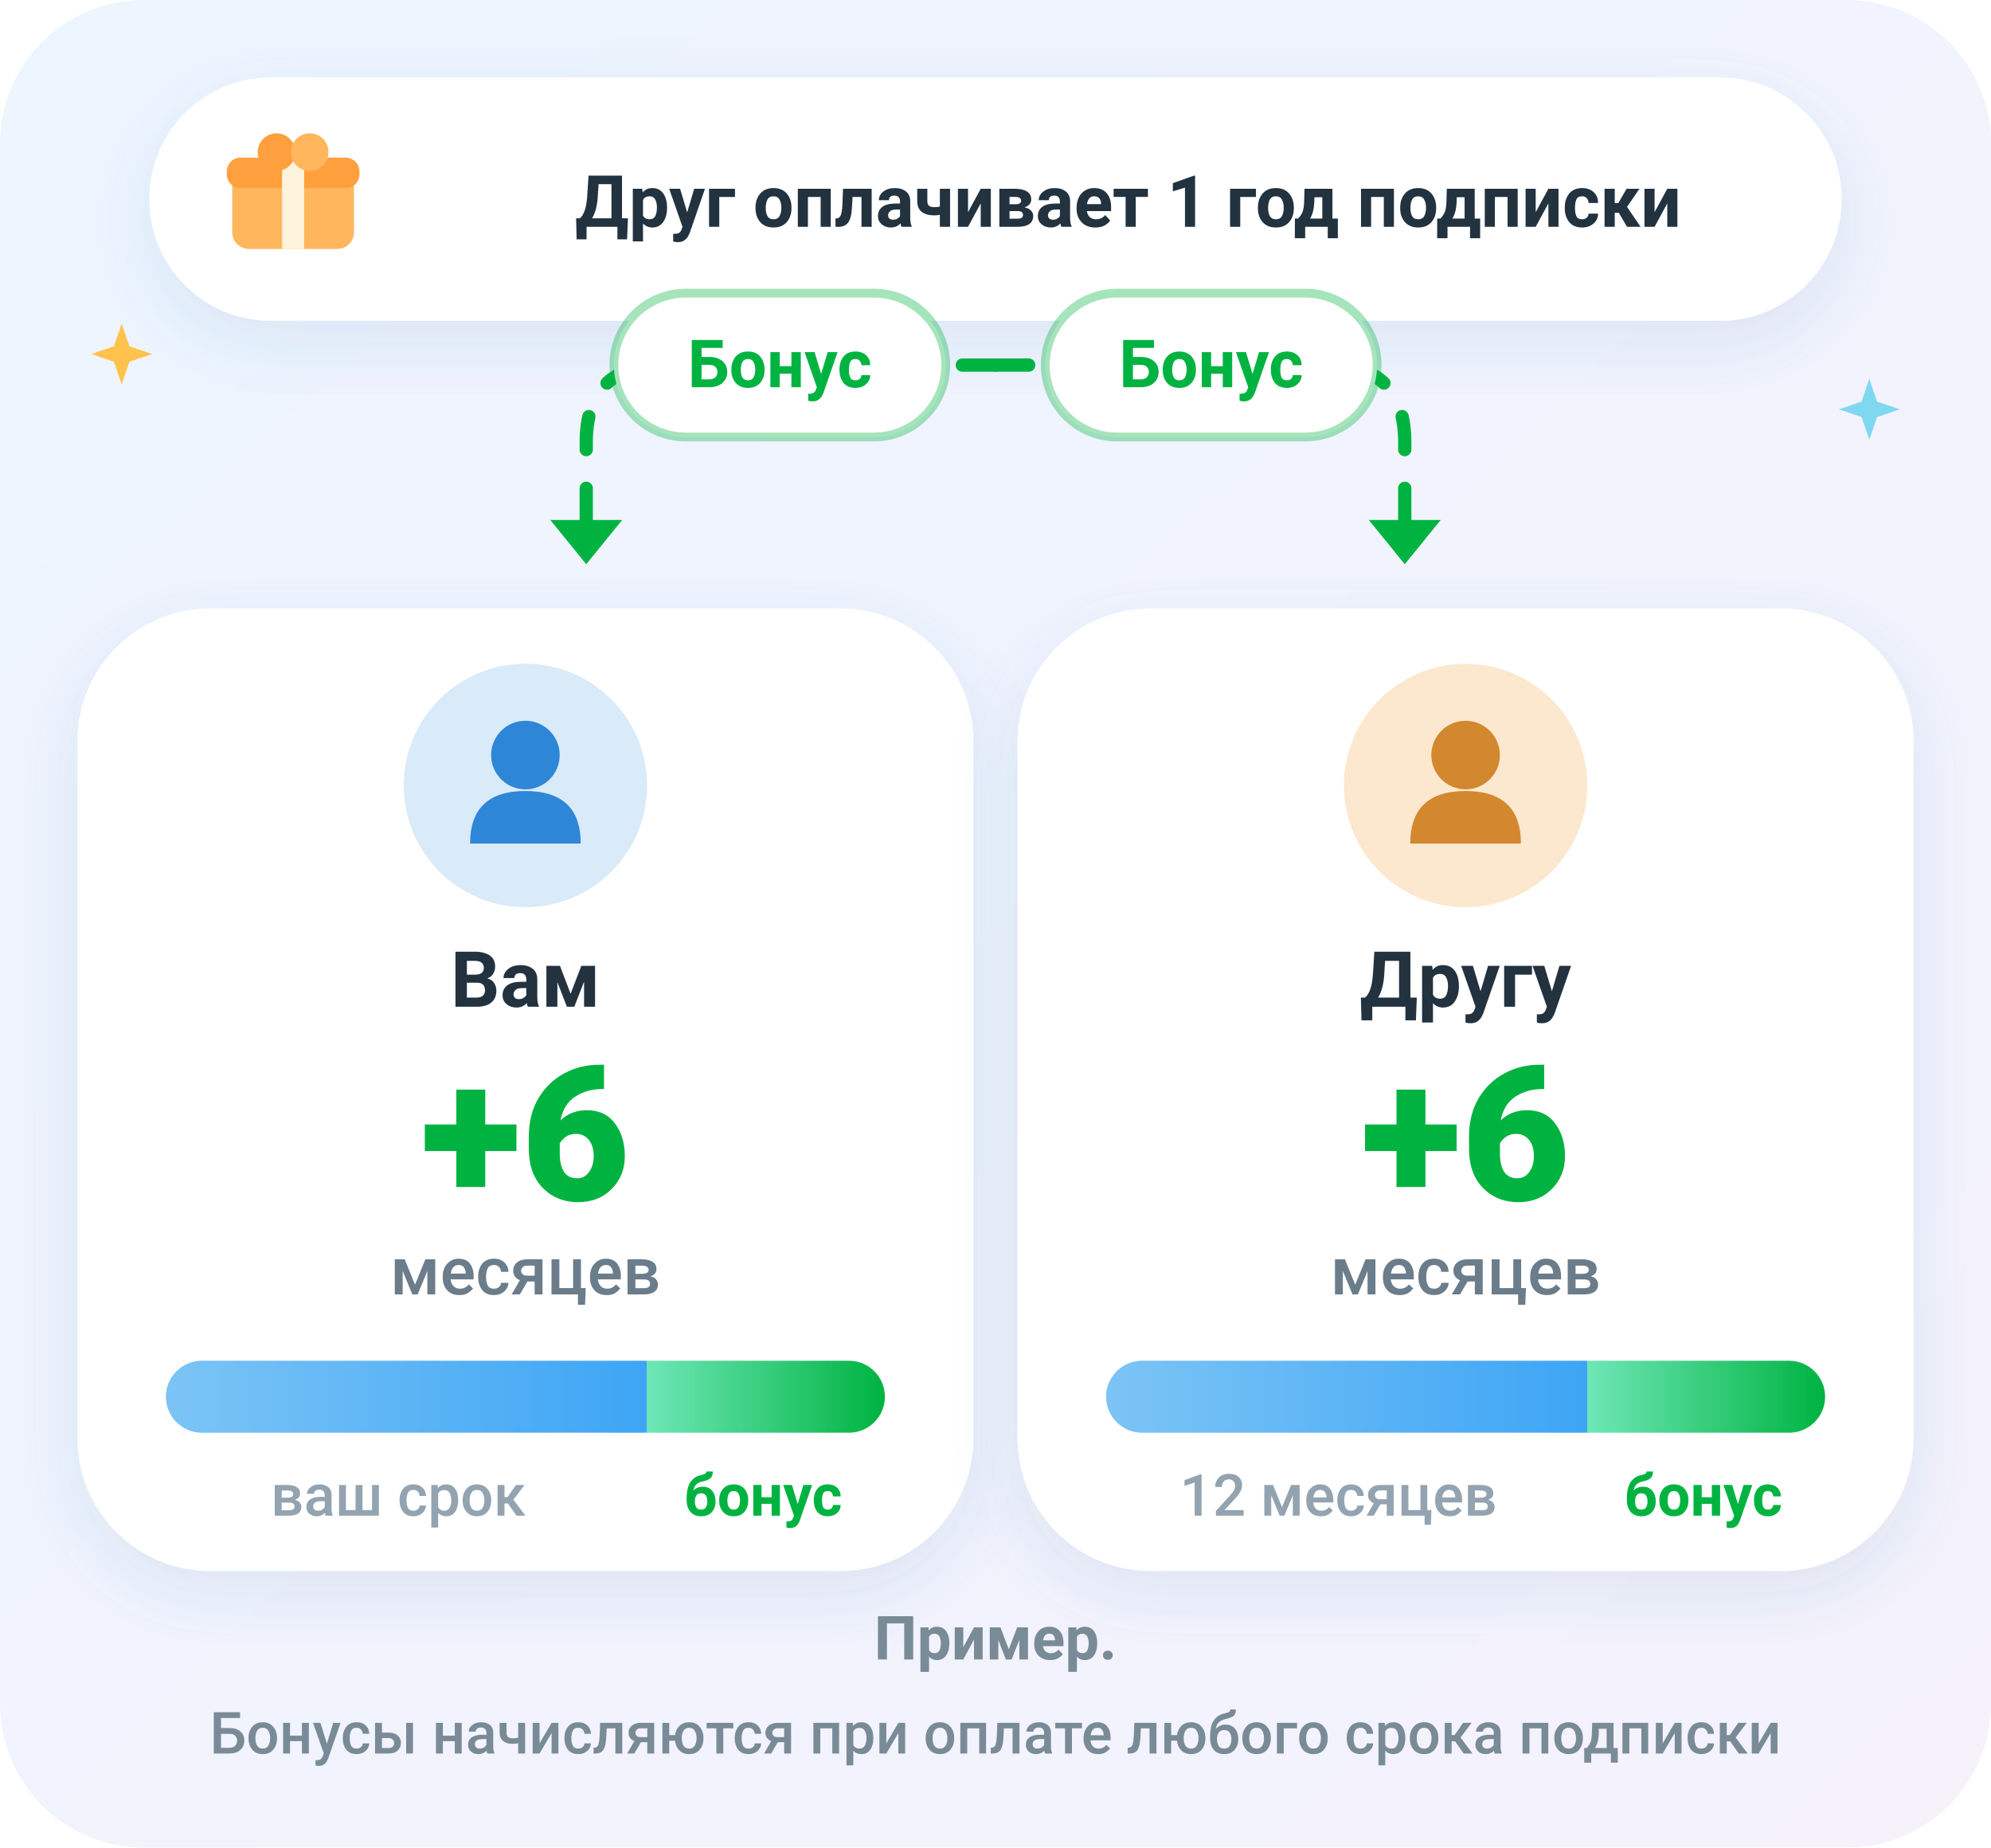
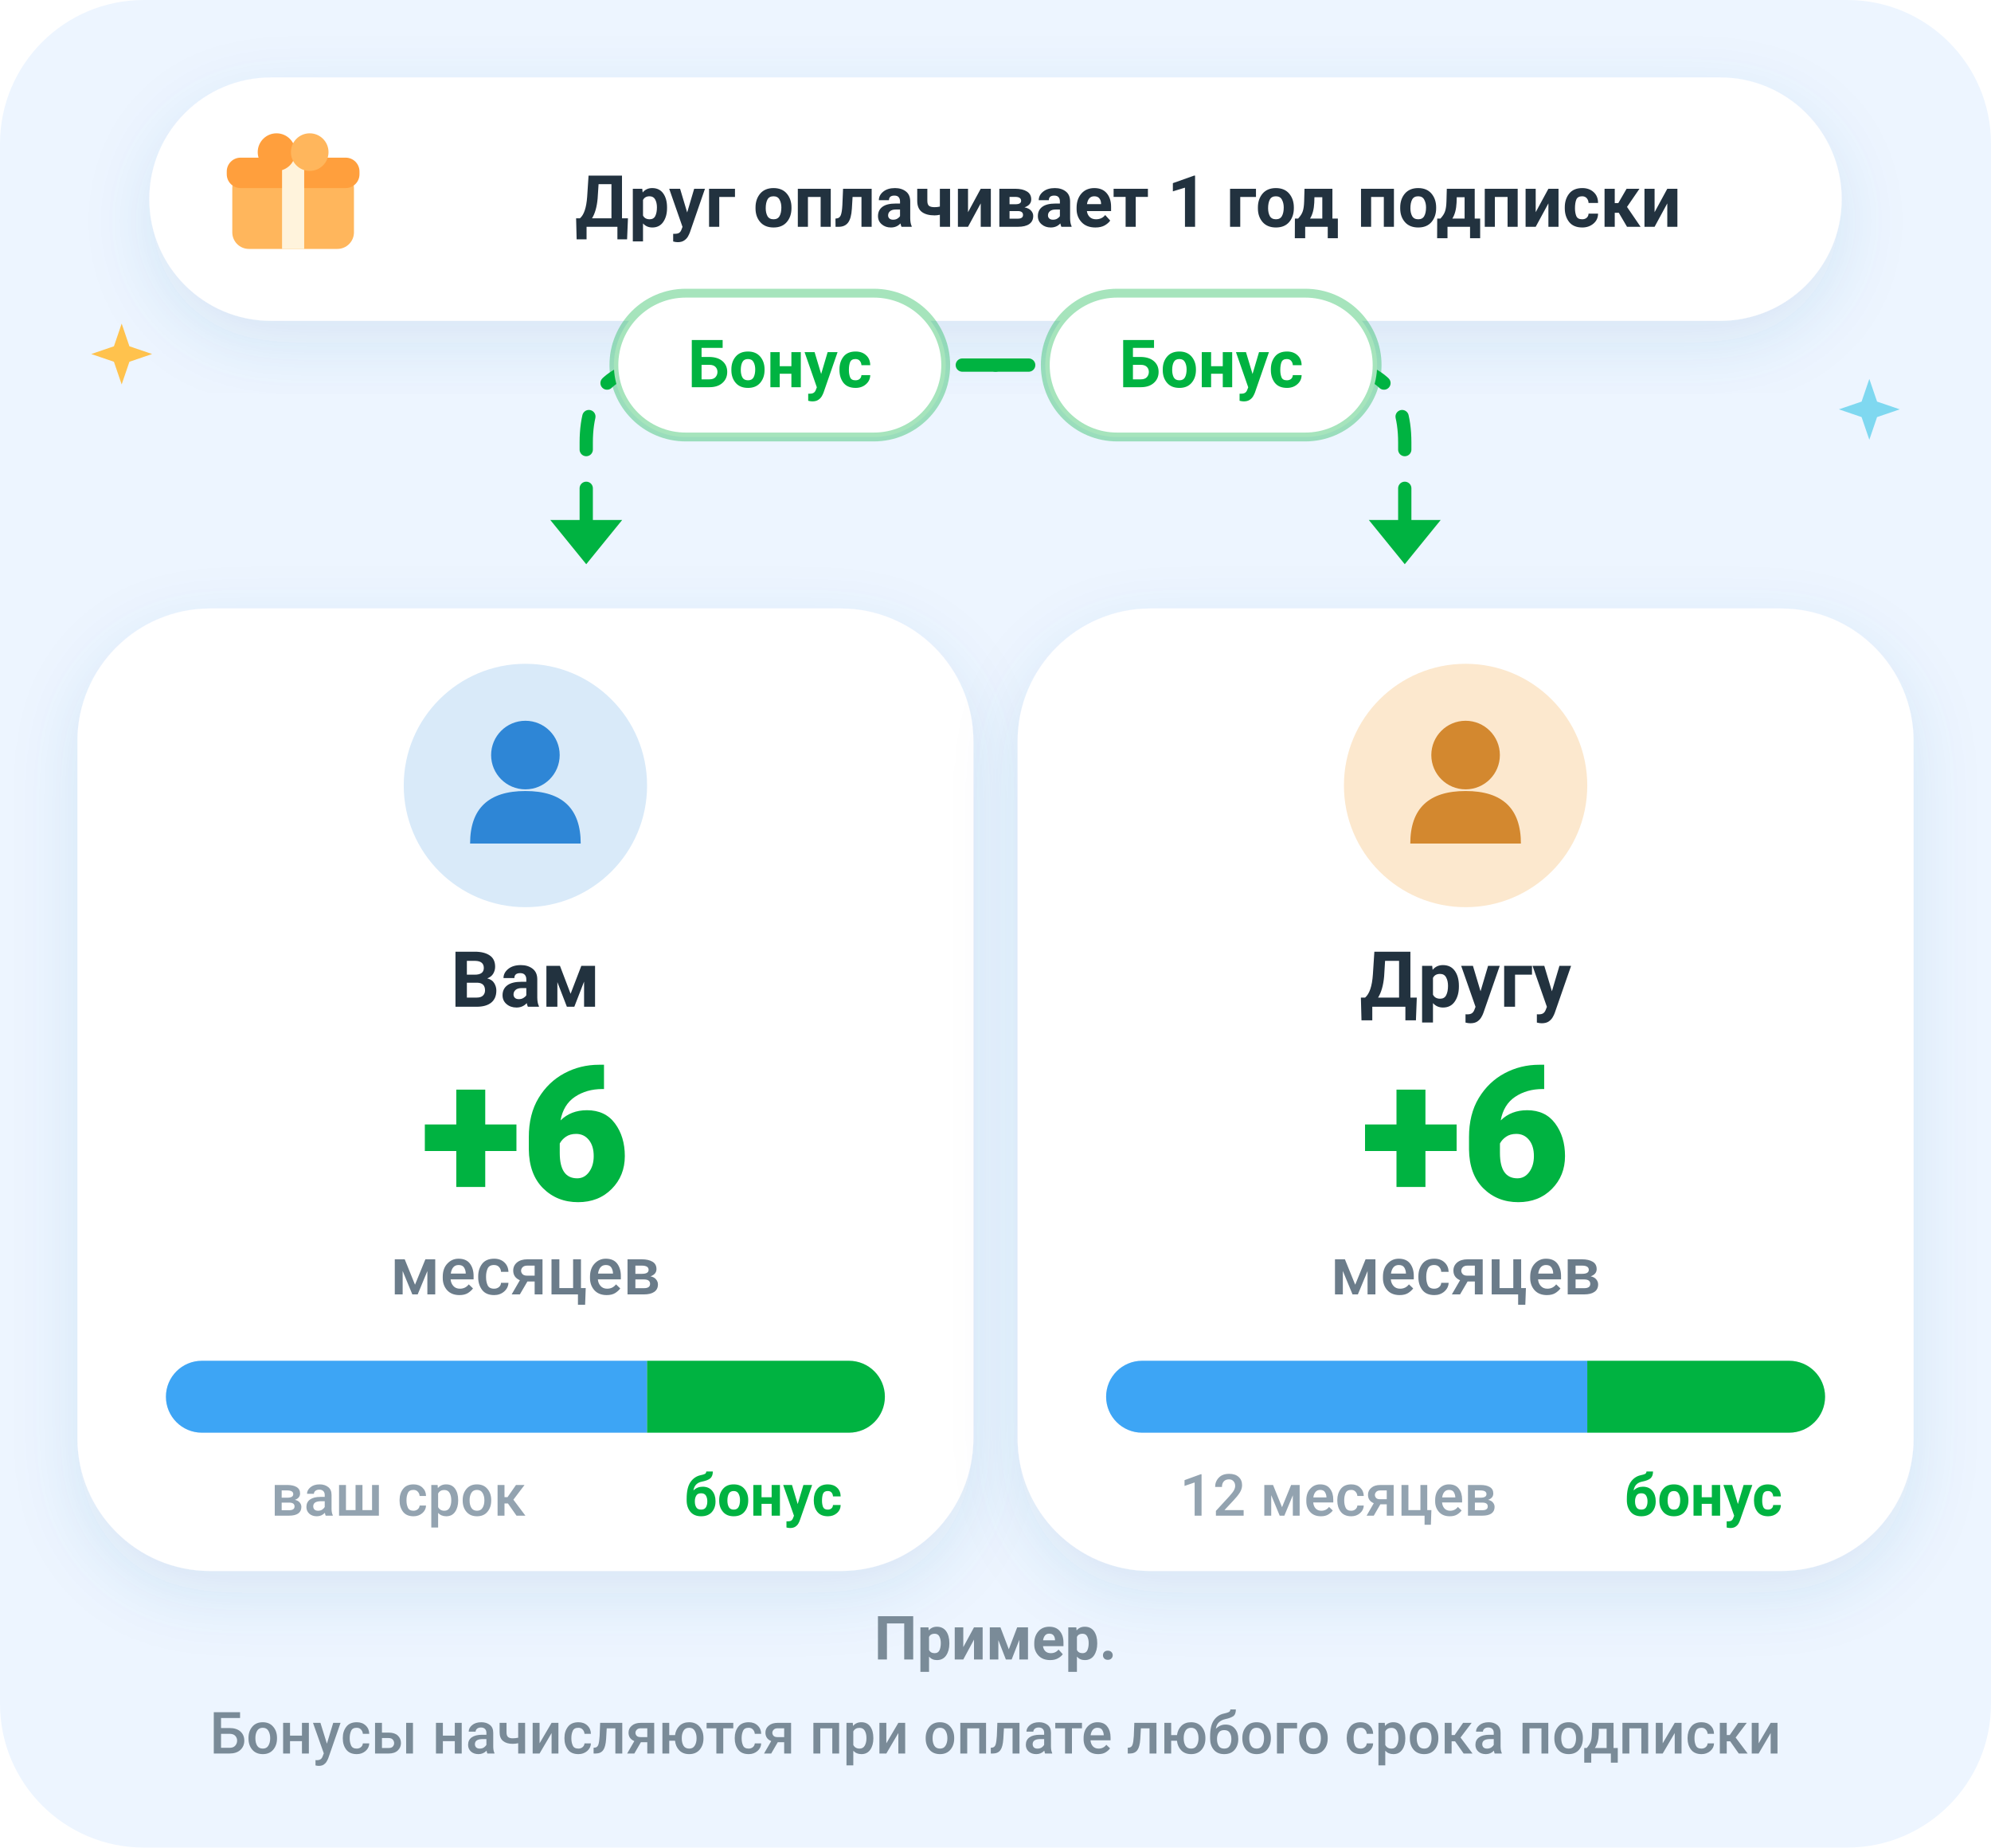
<svg xmlns="http://www.w3.org/2000/svg" viewBox="0 0 360 334" font-family="Roboto, 'Segoe UI', Inter, DejaVu Sans, sans-serif">
  <defs>
-     <linearGradient id="bg" x1="0" y1="0" x2="1" y2="1">
-       <stop offset="0%" stop-color="var(--accent-soft, #EDF5FF)" />
-       <stop offset="100%" stop-color="var(--surface-alt, #F5F2FC)" />
-     </linearGradient>
-     <linearGradient id="termG" x1="0" y1="0" x2="1" y2="0">
-       <stop offset="0%" stop-color="#7CC4F5" />
-       <stop offset="100%" stop-color="var(--accent, #3DA5F5)" />
-     </linearGradient>
-     <linearGradient id="bonusFillG" x1="0" y1="0" x2="1" y2="0">
-       <stop offset="0%" stop-color="#6EE7B7" />
-       <stop offset="100%" stop-color="var(--success, #00B341)" />
-     </linearGradient>
    <filter id="soft" x="-30%" y="-30%" width="160%" height="160%">
      <feDropShadow dx="0" dy="4" stdDeviation="6" flood-color="var(--shadow-color, rgba(43,111,168,0.12))" />
    </filter>
    <clipPath id="clipL">
      <rect x="30" y="246" width="130" height="13" rx="6.5" />
    </clipPath>
    <clipPath id="clipR">
      <rect x="200" y="246" width="130" height="13" rx="6.5" />
    </clipPath>
    <g id="star">
      <path d="M0 -5.5 L1.4 -1.4 L5.5 0 L1.4 1.4 L0 5.5 L-1.4 1.4 L-5.5 0 L-1.4 -1.4 Z" />
    </g>
  </defs>
  <style>
    .flow { animation: flow 1.1s linear infinite; }
    @keyframes flow { to { stroke-dashoffset: -26; } }

    .tip { animation: tip 1.6s ease-in-out infinite; }
    @keyframes tip { 0%,100% { transform: translateY(0); opacity:.75 } 50% { transform: translateY(3px); opacity:1 } }

    .badge { transform-box: fill-box; transform-origin: center; animation: badge 5s ease-in-out infinite; }
    .badge.b { animation-delay: .12s }
    @keyframes badge { 0%,8% { transform: scale(1) } 16% { transform: scale(1.09) } 26%,100% { transform: scale(1) } }

    .pill { transform-box: fill-box; transform-origin: center; animation: float 4.2s ease-in-out infinite; }
    @keyframes float { 0%,100% { transform: translateY(0) } 50% { transform: translateY(-2.5px) } }

    .ava { transform-box: fill-box; transform-origin: center bottom; animation: lift 5s ease-out infinite; }
    .ava.b { animation-delay: .18s }
    @keyframes lift { 0%,28% { transform: translateY(0) } 36% { transform: translateY(-5px) } 48%,100% { transform: translateY(0) } }

    .num { transform-box: fill-box; transform-origin: center; animation: pulse 5s ease-out infinite; }
    .num.b { animation-delay: .18s }
    @keyframes pulse { 0%,30% { transform: scale(1) } 44% { transform: scale(1.13) } 58%,100% { transform: scale(1) } }

    .fill { transform-box: fill-box; transform-origin: left center; animation: grow 5s ease-out infinite; }
    .fill.b { animation-delay: .18s }
    @keyframes grow { 0%,34% { transform: scaleX(0) } 58% { transform: scaleX(1) } 94% { transform: scaleX(1); opacity: 1 } 100% { transform: scaleX(1); opacity: 0 } }

    .lab { animation: lab 5s ease-out infinite; }
    .lab.b { animation-delay: .18s }
    @keyframes lab { 0%,44% { opacity: 0 } 60%,94% { opacity: 1 } 100% { opacity: 0 } }

    .tw { animation: tw 2.4s ease-in-out infinite; }
    .tw2 { animation: tw 2.4s ease-in-out infinite; animation-delay: 1.1s }
    @keyframes tw { 0%,100% { opacity: .2 } 50% { opacity: 1 } }

    @media (prefers-reduced-motion: reduce) { * { animation: none !important } }
  </style>
-   <rect width="360" height="334" rx="26" fill="url(#bg)" />
+   <rect width="360" height="334" rx="26" fill="var(--accent-soft, #EDF5FF)" />
  <use class="tw" href="#star" x="22" y="64" fill="#FFC24D" />
  <use class="tw2" href="#star" x="338" y="74" fill="#7FD8F0" />
  <g class="pill">
    <g filter="url(#soft)">
      <rect x="27" y="14" width="306" height="44" rx="22" fill="var(--surface, #FFFFFF)" />
    </g>
    <g transform="translate(42,25)">
      <rect x="0" y="6" width="22" height="14" rx="3" fill="#FFB65C" />
      <rect x="-1" y="3.5" width="24" height="5.5" rx="2.5" fill="#FF9F3D" />
      <rect x="9" y="3.5" width="4" height="16.5" fill="#FFF3DC" />
      <circle cx="8" cy="2.5" r="3.4" fill="#FF9F3D" />
      <circle cx="14" cy="2.5" r="3.4" fill="#FFB65C" />
    </g>
    <text x="204" y="41" text-anchor="middle" font-size="13" font-weight="700" fill="var(--text, #22323F)">Друг оплачивает 1 год подписки</text>
  </g>
  <path class="flow" id="pathL" d="M180 66 H120 Q106 66 106 80 V94" fill="none" stroke="var(--success, #00B341)" stroke-width="2.4" stroke-linecap="round" stroke-dasharray="6 7" />
  <path class="flow" id="pathR" d="M180 66 H240 Q254 66 254 80 V94" fill="none" stroke="var(--success, #00B341)" stroke-width="2.4" stroke-linecap="round" stroke-dasharray="6 7" />
  <path class="tip" d="M99.5 94 L112.5 94 L106 102 Z" fill="var(--success, #00B341)" />
  <path class="tip" d="M247.5 94 L260.5 94 L254 102 Z" fill="var(--success, #00B341)" />
  <g id="badgeL" class="badge">
    <rect x="111" y="53" width="60" height="26" rx="13" fill="var(--surface, #FFFFFF)" stroke="var(--success, #00B341)" stroke-opacity="0.35" stroke-width="1.6" />
    <text x="141" y="70" text-anchor="middle" font-size="12" font-weight="700" fill="var(--success, #00B341)">Бонус</text>
  </g>
  <g id="badgeR" class="badge b">
    <rect x="189" y="53" width="60" height="26" rx="13" fill="var(--surface, #FFFFFF)" stroke="var(--success, #00B341)" stroke-opacity="0.35" stroke-width="1.6" />
    <text x="219" y="70" text-anchor="middle" font-size="12" font-weight="700" fill="var(--success, #00B341)">Бонус</text>
  </g>
  <g filter="url(#soft)">
    <rect x="14" y="110" width="162" height="174" rx="24" fill="var(--surface, #FFFFFF)" />
  </g>
  <g id="avaL" class="ava">
    <circle cx="95" cy="142" r="22" fill="#D9EAF9" />
    <circle cx="95" cy="136.5" r="6.2" fill="#2E86D6" />
    <path d="M85 152.5 q0 -9.5 10 -9.5 q10 0 10 9.5 z" fill="#2E86D6" />
  </g>
  <text x="95" y="182" text-anchor="middle" font-size="14" font-weight="700" fill="var(--text, #22323F)">Вам</text>
  <text id="numL" class="num" x="95" y="217" text-anchor="middle" font-size="34" font-weight="800" fill="var(--success, #00B341)">+6</text>
  <text x="95" y="234" text-anchor="middle" font-size="12" font-weight="500" fill="var(--text-muted, #6B7C8A)">месяцев</text>
  <rect x="30" y="246" width="130" height="13" rx="6.5" fill="var(--border-strong, #E4EDF5)" />
  <g clip-path="url(#clipL)">
-     <rect x="30" y="246" width="87" height="13" fill="url(#termG)" />
+     <rect x="30" y="246" width="87" height="13" fill="var(--accent, #3DA5F5)" />
  </g>
  <g clip-path="url(#clipL)">
-     <rect id="fillL" class="fill" x="117" y="246" width="43" height="13" fill="url(#bonusFillG)" />
+     <rect id="fillL" class="fill" x="117" y="246" width="43" height="13" fill="var(--success, #00B341)" />
  </g>
  <text x="72" y="274" text-anchor="middle" font-size="10.5" font-weight="500" fill="var(--text-faint, #93A3B0)">ваш срок</text>
  <text id="labL" class="lab" x="138" y="274" text-anchor="middle" font-size="10.5" font-weight="700" fill="var(--success, #00B341)">бонус</text>
  <g filter="url(#soft)">
    <rect x="184" y="110" width="162" height="174" rx="24" fill="var(--surface, #FFFFFF)" />
  </g>
  <g id="avaR" class="ava b">
    <circle cx="265" cy="142" r="22" fill="#FCE8CE" />
    <circle cx="265" cy="136.5" r="6.2" fill="#D3882F" />
    <path d="M255 152.5 q0 -9.5 10 -9.5 q10 0 10 9.5 z" fill="#D3882F" />
  </g>
  <text x="265" y="182" text-anchor="middle" font-size="14" font-weight="700" fill="var(--text, #22323F)">Другу</text>
  <text id="numR" class="num b" x="265" y="217" text-anchor="middle" font-size="34" font-weight="800" fill="var(--success, #00B341)">+6</text>
  <text x="265" y="234" text-anchor="middle" font-size="12" font-weight="500" fill="var(--text-muted, #6B7C8A)">месяцев</text>
  <rect x="200" y="246" width="130" height="13" rx="6.5" fill="var(--border-strong, #E4EDF5)" />
  <g clip-path="url(#clipR)">
-     <rect x="200" y="246" width="87" height="13" fill="url(#termG)" />
+     <rect x="200" y="246" width="87" height="13" fill="var(--accent, #3DA5F5)" />
  </g>
  <g clip-path="url(#clipR)">
-     <rect id="fillR" class="fill b" x="287" y="246" width="43" height="13" fill="url(#bonusFillG)" />
+     <rect id="fillR" class="fill b" x="287" y="246" width="43" height="13" fill="var(--success, #00B341)" />
  </g>
  <text x="242" y="274" text-anchor="middle" font-size="10.5" font-weight="500" fill="var(--text-faint, #93A3B0)">12 месяцев</text>
  <text id="labR" class="lab b" x="308" y="274" text-anchor="middle" font-size="10.5" font-weight="700" fill="var(--success, #00B341)">бонус</text>
  <text x="180" y="300" text-anchor="middle" font-size="11" font-weight="700" fill="var(--text-muted, #7A8B98)">Пример.</text>
  <text x="180" y="317" text-anchor="middle" font-size="10.5" font-weight="500" fill="var(--text-muted, #7A8B98)">Бонусы начисляются при оплате любого срока подписки</text>
</svg>
